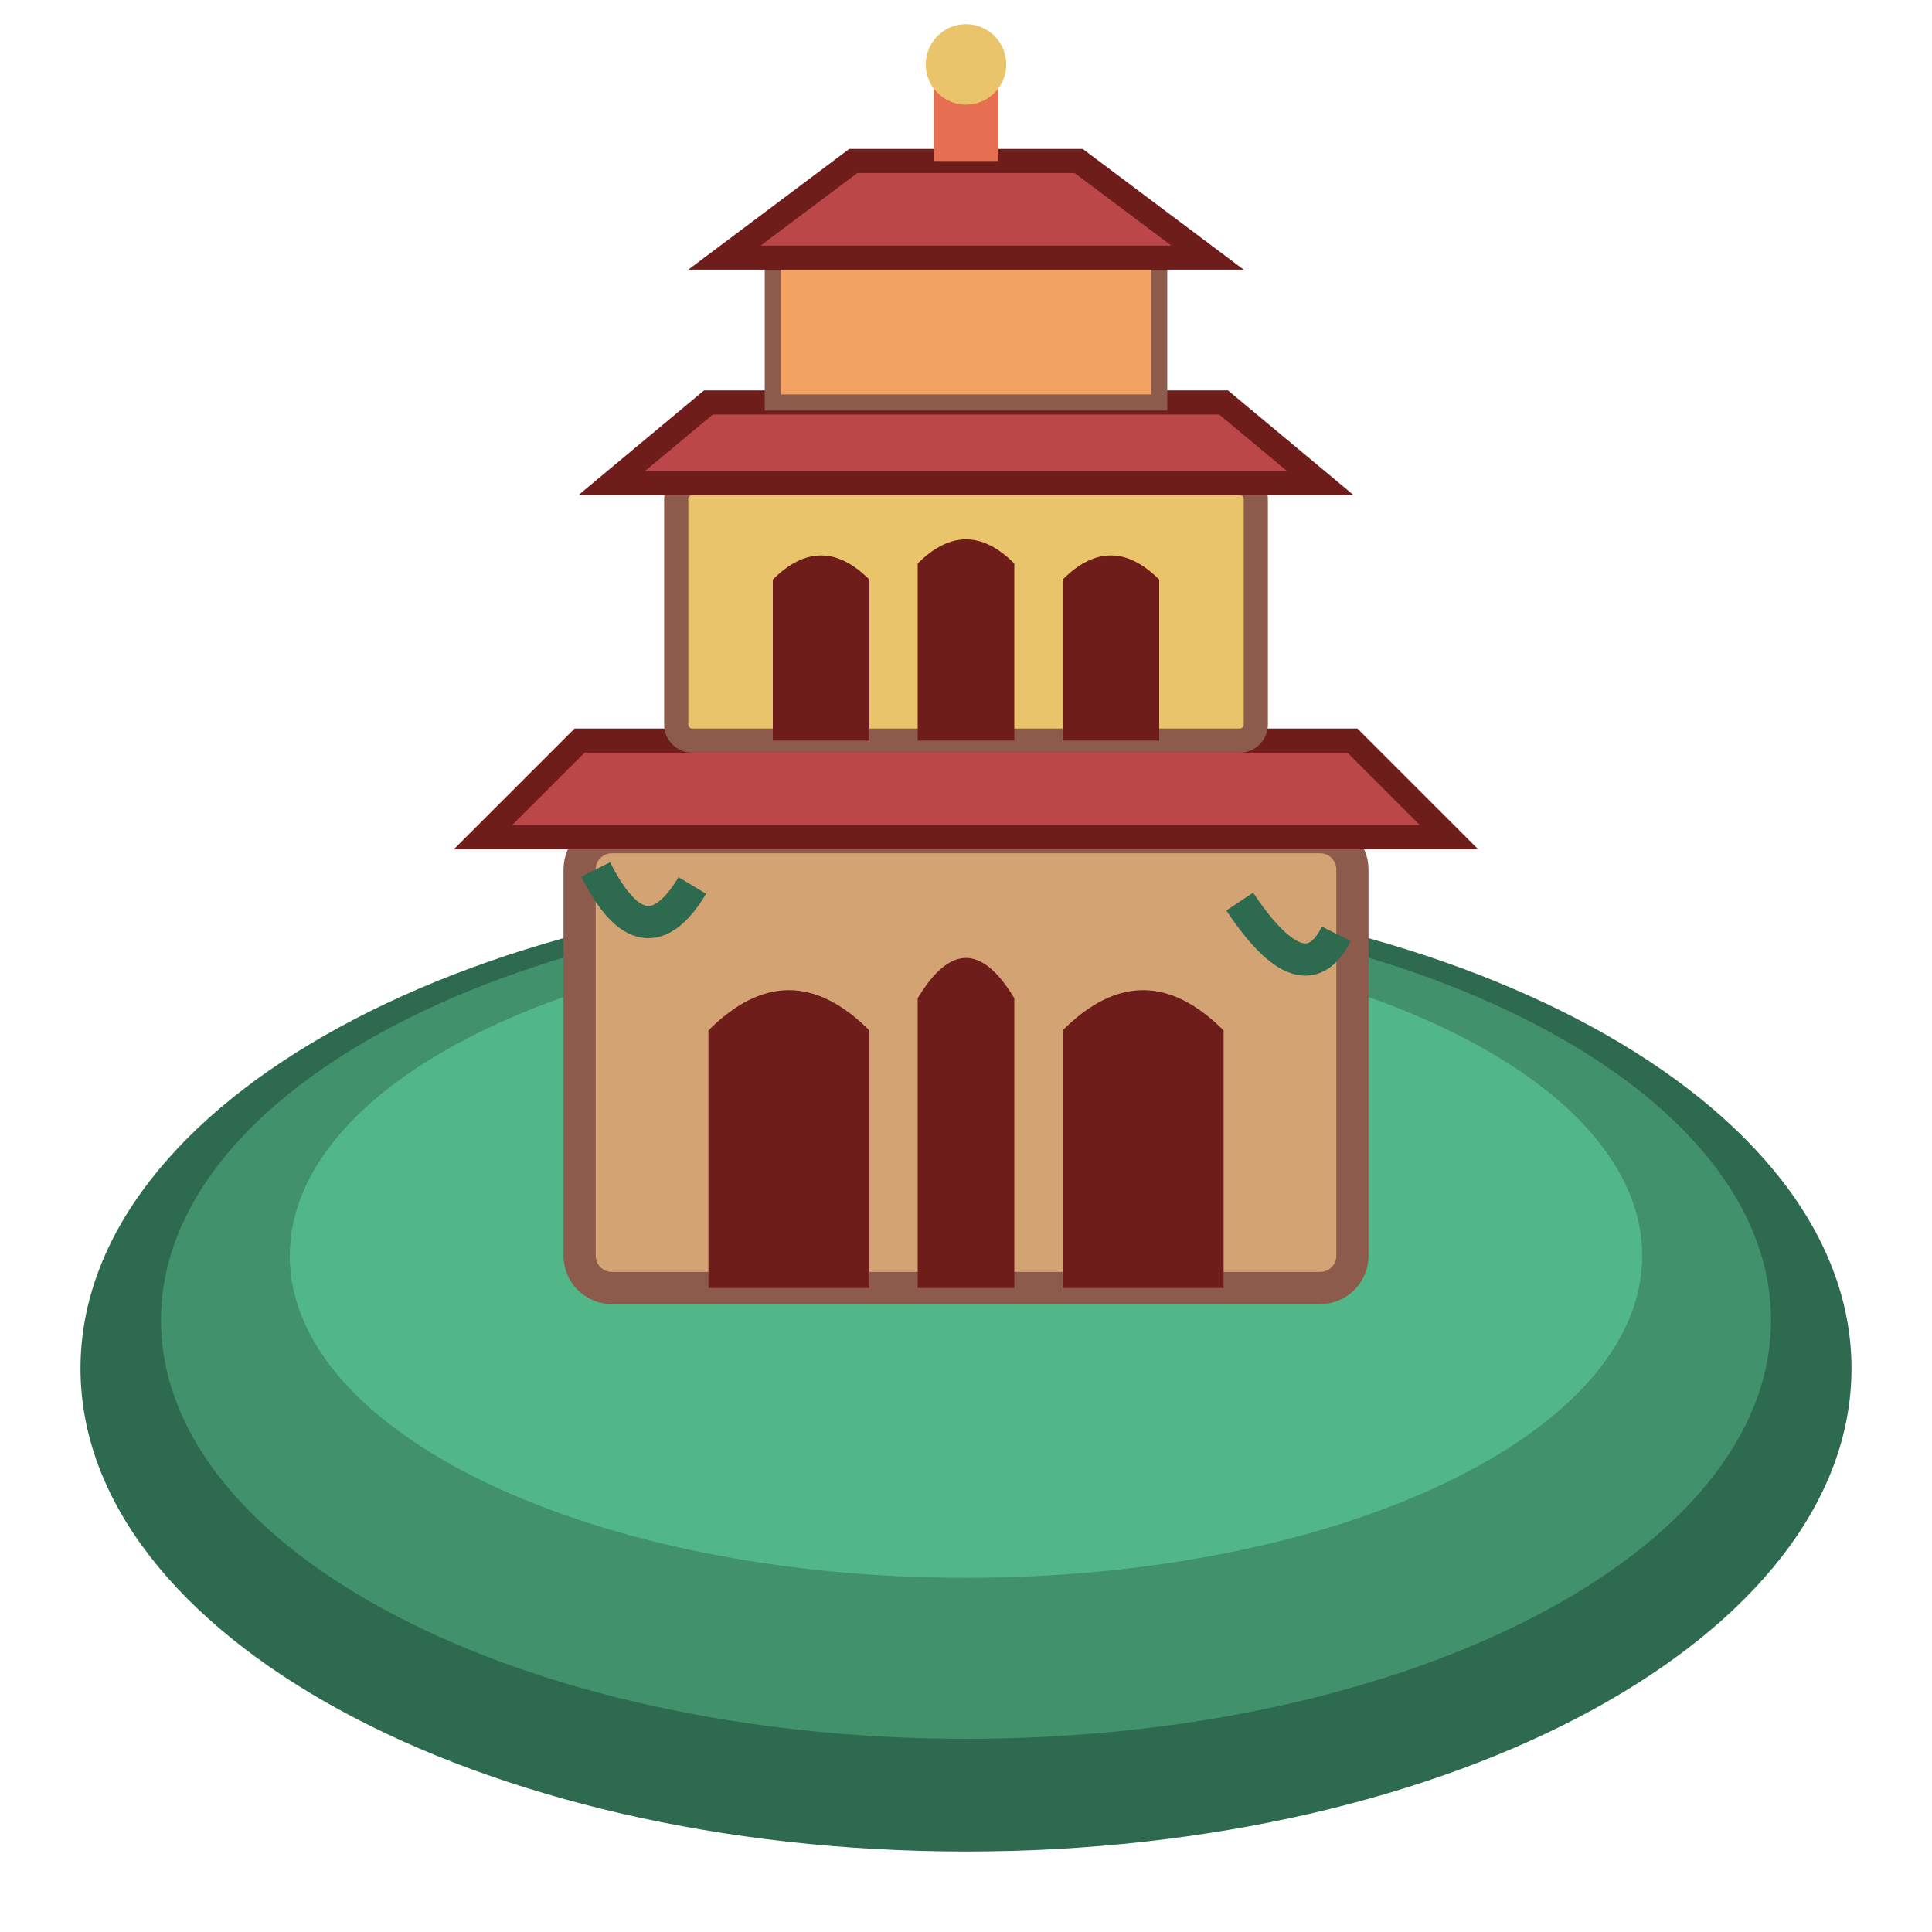
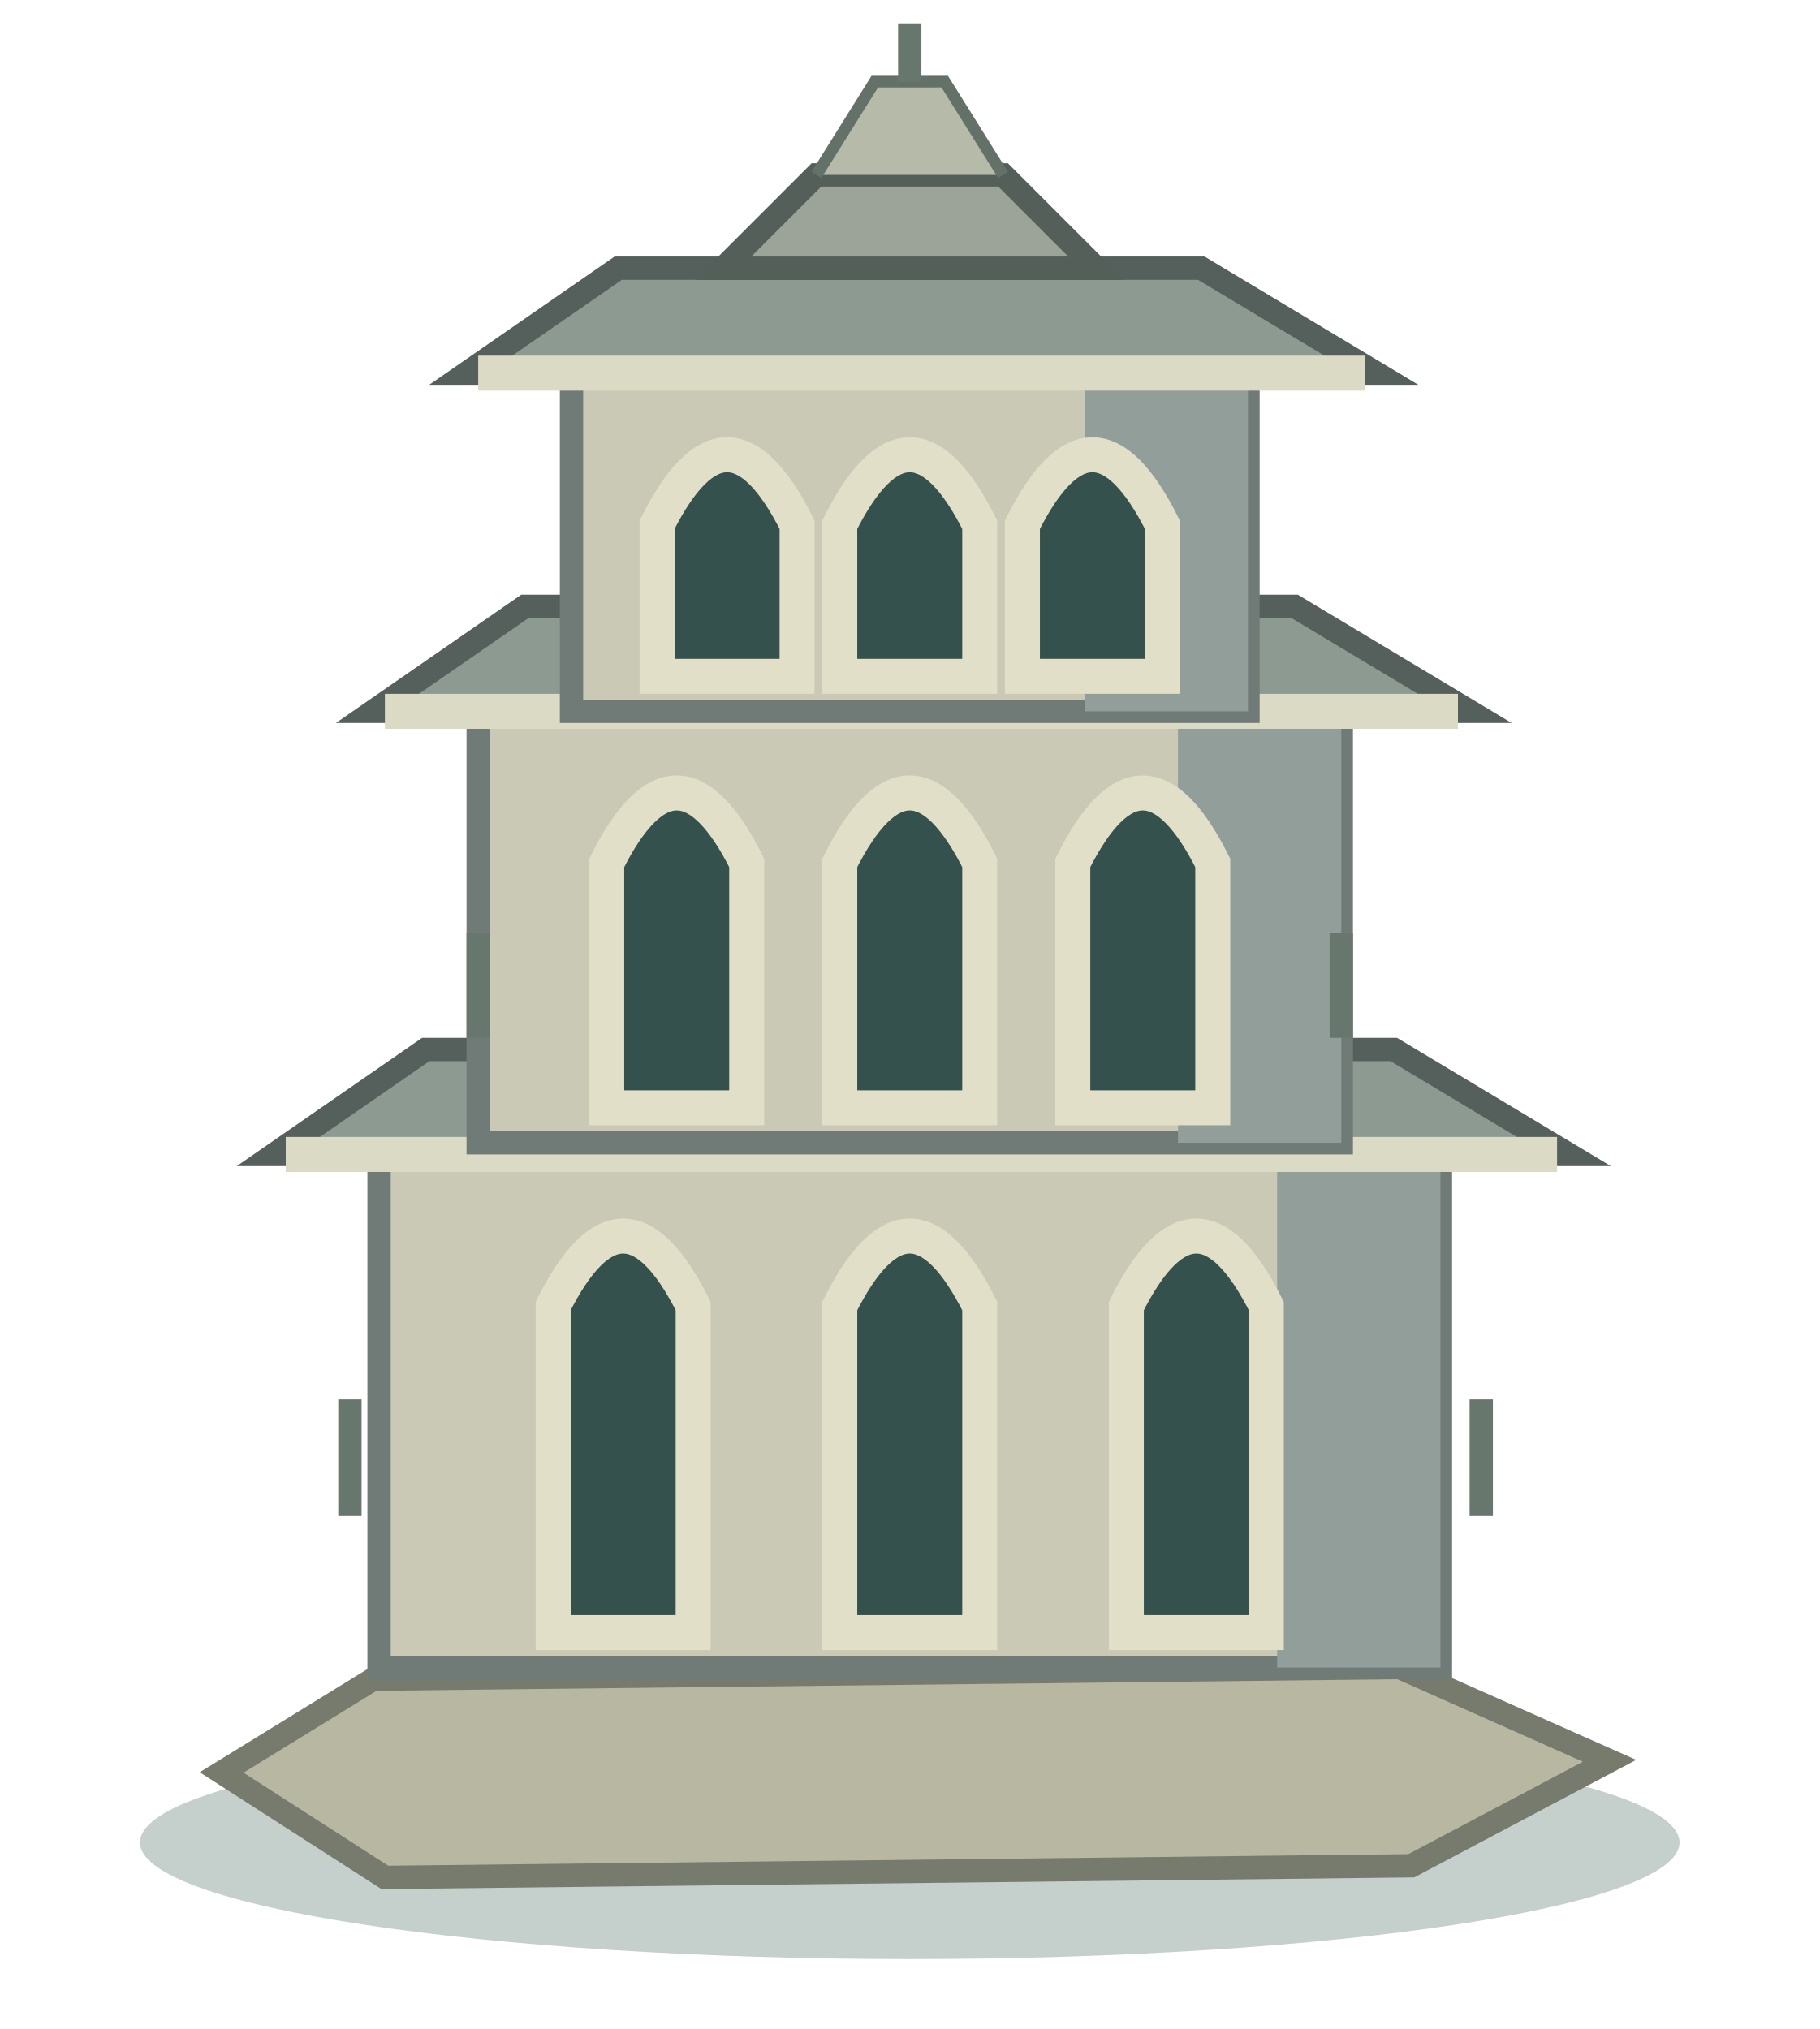
- <svg xmlns="http://www.w3.org/2000/svg" viewBox="0 0 120 120" width="120" height="120">
-   <ellipse cx="60" cy="85" rx="55" ry="30" fill="#2d6a4f" />
-   <ellipse cx="60" cy="82" rx="50" ry="26" fill="#40916c" />
-   <ellipse cx="60" cy="78" rx="42" ry="20" fill="#52b788" />
-   <rect x="36" y="52" width="48" height="28" fill="#d4a373" stroke="#8d5b4c" stroke-width="2" rx="2" />
-   <path d="M 44 80 L 44 64 Q 49 59 54 64 L 54 80 Z" fill="#6f1d1b" />
-   <path d="M 57 80 L 57 62 Q 60 57 63 62 L 63 80 Z" fill="#6f1d1b" />
-   <path d="M 66 80 L 66 64 Q 71 59 76 64 L 76 80 Z" fill="#6f1d1b" />
-   <polygon points="30,52 90,52 84,46 36,46" fill="#bc4749" stroke="#6f1d1b" stroke-width="1.5" />
-   <rect x="42" y="30" width="36" height="16" fill="#e9c46a" stroke="#8d5b4c" stroke-width="1.5" rx="1" />
-   <path d="M 48 46 L 48 36 Q 51 33 54 36 L 54 46 Z" fill="#6f1d1b" />
-   <path d="M 57 46 L 57 35 Q 60 32 63 35 L 63 46 Z" fill="#6f1d1b" />
-   <path d="M 66 46 L 66 36 Q 69 33 72 36 L 72 46 Z" fill="#6f1d1b" />
-   <polygon points="38,30 82,30 76,25 44,25" fill="#bc4749" stroke="#6f1d1b" stroke-width="1.5" />
-   <rect x="48" y="16" width="24" height="9" fill="#f4a261" stroke="#8d5b4c" stroke-width="1" />
-   <polygon points="45,16 75,16 67,10 53,10" fill="#bc4749" stroke="#6f1d1b" stroke-width="1.5" />
-   <rect x="58" y="5" width="4" height="5" fill="#e76f51" />
-   <circle cx="60" cy="4" r="2.5" fill="#e9c46a" />
-   <path d="M 37 54 Q 40 60 43 55" stroke="#2d6a4f" stroke-width="2" fill="none" />
-   <path d="M 77 56 Q 81 62 83 58" stroke="#2d6a4f" stroke-width="2" fill="none" />
+ <svg xmlns="http://www.w3.org/2000/svg" width="156" height="174" viewBox="0 0 156 174">
+   <defs>
+     <pattern id="roof" width="10" height="7" patternUnits="userSpaceOnUse">
+       <rect width="10" height="7" fill="#bc542f" />
+       <path d="M0 6H10 M5 0V6" stroke="#813c29" stroke-width="1.3" />
+       <path d="M0 1H9" stroke="#e78b53" stroke-width="1.2" />
+     </pattern>
+     <pattern id="wall" width="14" height="9" patternUnits="userSpaceOnUse">
+       <rect width="14" height="9" fill="#ddc596" />
+       <path d="M0 9H14 M7 0V9" stroke="#bda47e" stroke-width=".5" />
+     </pattern>
+     <pattern id="metal" width="9" height="9" patternUnits="userSpaceOnUse">
+       <rect width="9" height="9" fill="#568e80" />
+       <path d="M0 0V9 M3 0V9" stroke="#396158" />
+       <path d="M8 0V9" stroke="#8bbaa3" />
+     </pattern>
+   </defs>
+   <ellipse cx="78" cy="158" rx="66" ry="10" fill="#193f33" opacity=".25" />
+   <path d="M19 152L32 144 120 143 138 151 121 160 33 161Z" fill="#b8b7a1" stroke="#767b6d" stroke-width="2" />
+   <rect x="32.5" y="99" width="91" height="44" fill="#c9c9b5" stroke="#707b77" stroke-width="2" />
+   <rect x="109.5" y="99" width="14" height="44" fill="#929e99" />
+   <path d="M47.43 140V112Q53.43 100 59.43 112V140Z" fill="#35514e" stroke="#e1dfc7" stroke-width="3" />
+   <path d="M72 140V112Q78 100 84 112V140Z" fill="#35514e" stroke="#e1dfc7" stroke-width="3" />
+   <path d="M96.57 140V112Q102.57 100 108.57 112V140Z" fill="#35514e" stroke="#e1dfc7" stroke-width="3" />
+   <path d="M23.5 99L36.5 90H119.5L134.5 99Z" fill="#8c9a92" stroke="#555f5c" stroke-width="2" />
+   <path d="M24.5 99H133.5" stroke="#dbdac4" stroke-width="3" />
+   <rect x="41.0" y="61" width="74" height="37" fill="#c9c9b5" stroke="#707b77" stroke-width="2" />
+   <rect x="101.0" y="61" width="14" height="37" fill="#929e99" />
+   <path d="M52.02 95V74Q58.02 62 64.02 74V95Z" fill="#35514e" stroke="#e1dfc7" stroke-width="3" />
+   <path d="M72 95V74Q78 62 84 74V95Z" fill="#35514e" stroke="#e1dfc7" stroke-width="3" />
+   <path d="M91.98 95V74Q97.98 62 103.98 74V95Z" fill="#35514e" stroke="#e1dfc7" stroke-width="3" />
+   <path d="M32.0 61L45.0 52H111.0L126.0 61Z" fill="#8c9a92" stroke="#555f5c" stroke-width="2" />
+   <path d="M33.0 61H125.0" stroke="#dbdac4" stroke-width="3" />
+   <rect x="49.0" y="32" width="58" height="29" fill="#c9c9b5" stroke="#707b77" stroke-width="2" />
+   <rect x="93.0" y="32" width="14" height="29" fill="#929e99" />
+   <path d="M56.34 58V45Q62.34 33 68.34 45V58Z" fill="#35514e" stroke="#e1dfc7" stroke-width="3" />
+   <path d="M72 58V45Q78 33 84 45V58Z" fill="#35514e" stroke="#e1dfc7" stroke-width="3" />
+   <path d="M87.66 58V45Q93.66 33 99.66 45V58Z" fill="#35514e" stroke="#e1dfc7" stroke-width="3" />
+   <path d="M40.0 32L53.0 23H103.0L118.0 32Z" fill="#8c9a92" stroke="#555f5c" stroke-width="2" />
+   <path d="M41.0 32H117.0" stroke="#dbdac4" stroke-width="3" />
+   <path d="M62 23L70 15H86L94 23Z" fill="#9ca49a" stroke="#535f58" stroke-width="2" />
+   <path d="M70 15L75 7H81L86 15" fill="#b6bba9" stroke="#637168" />
+   <path d="M78 7V2 M41 89V80 M115 89V80 M30 130V120 M127 130V120" stroke="#68776e" stroke-width="2" />
</svg>
